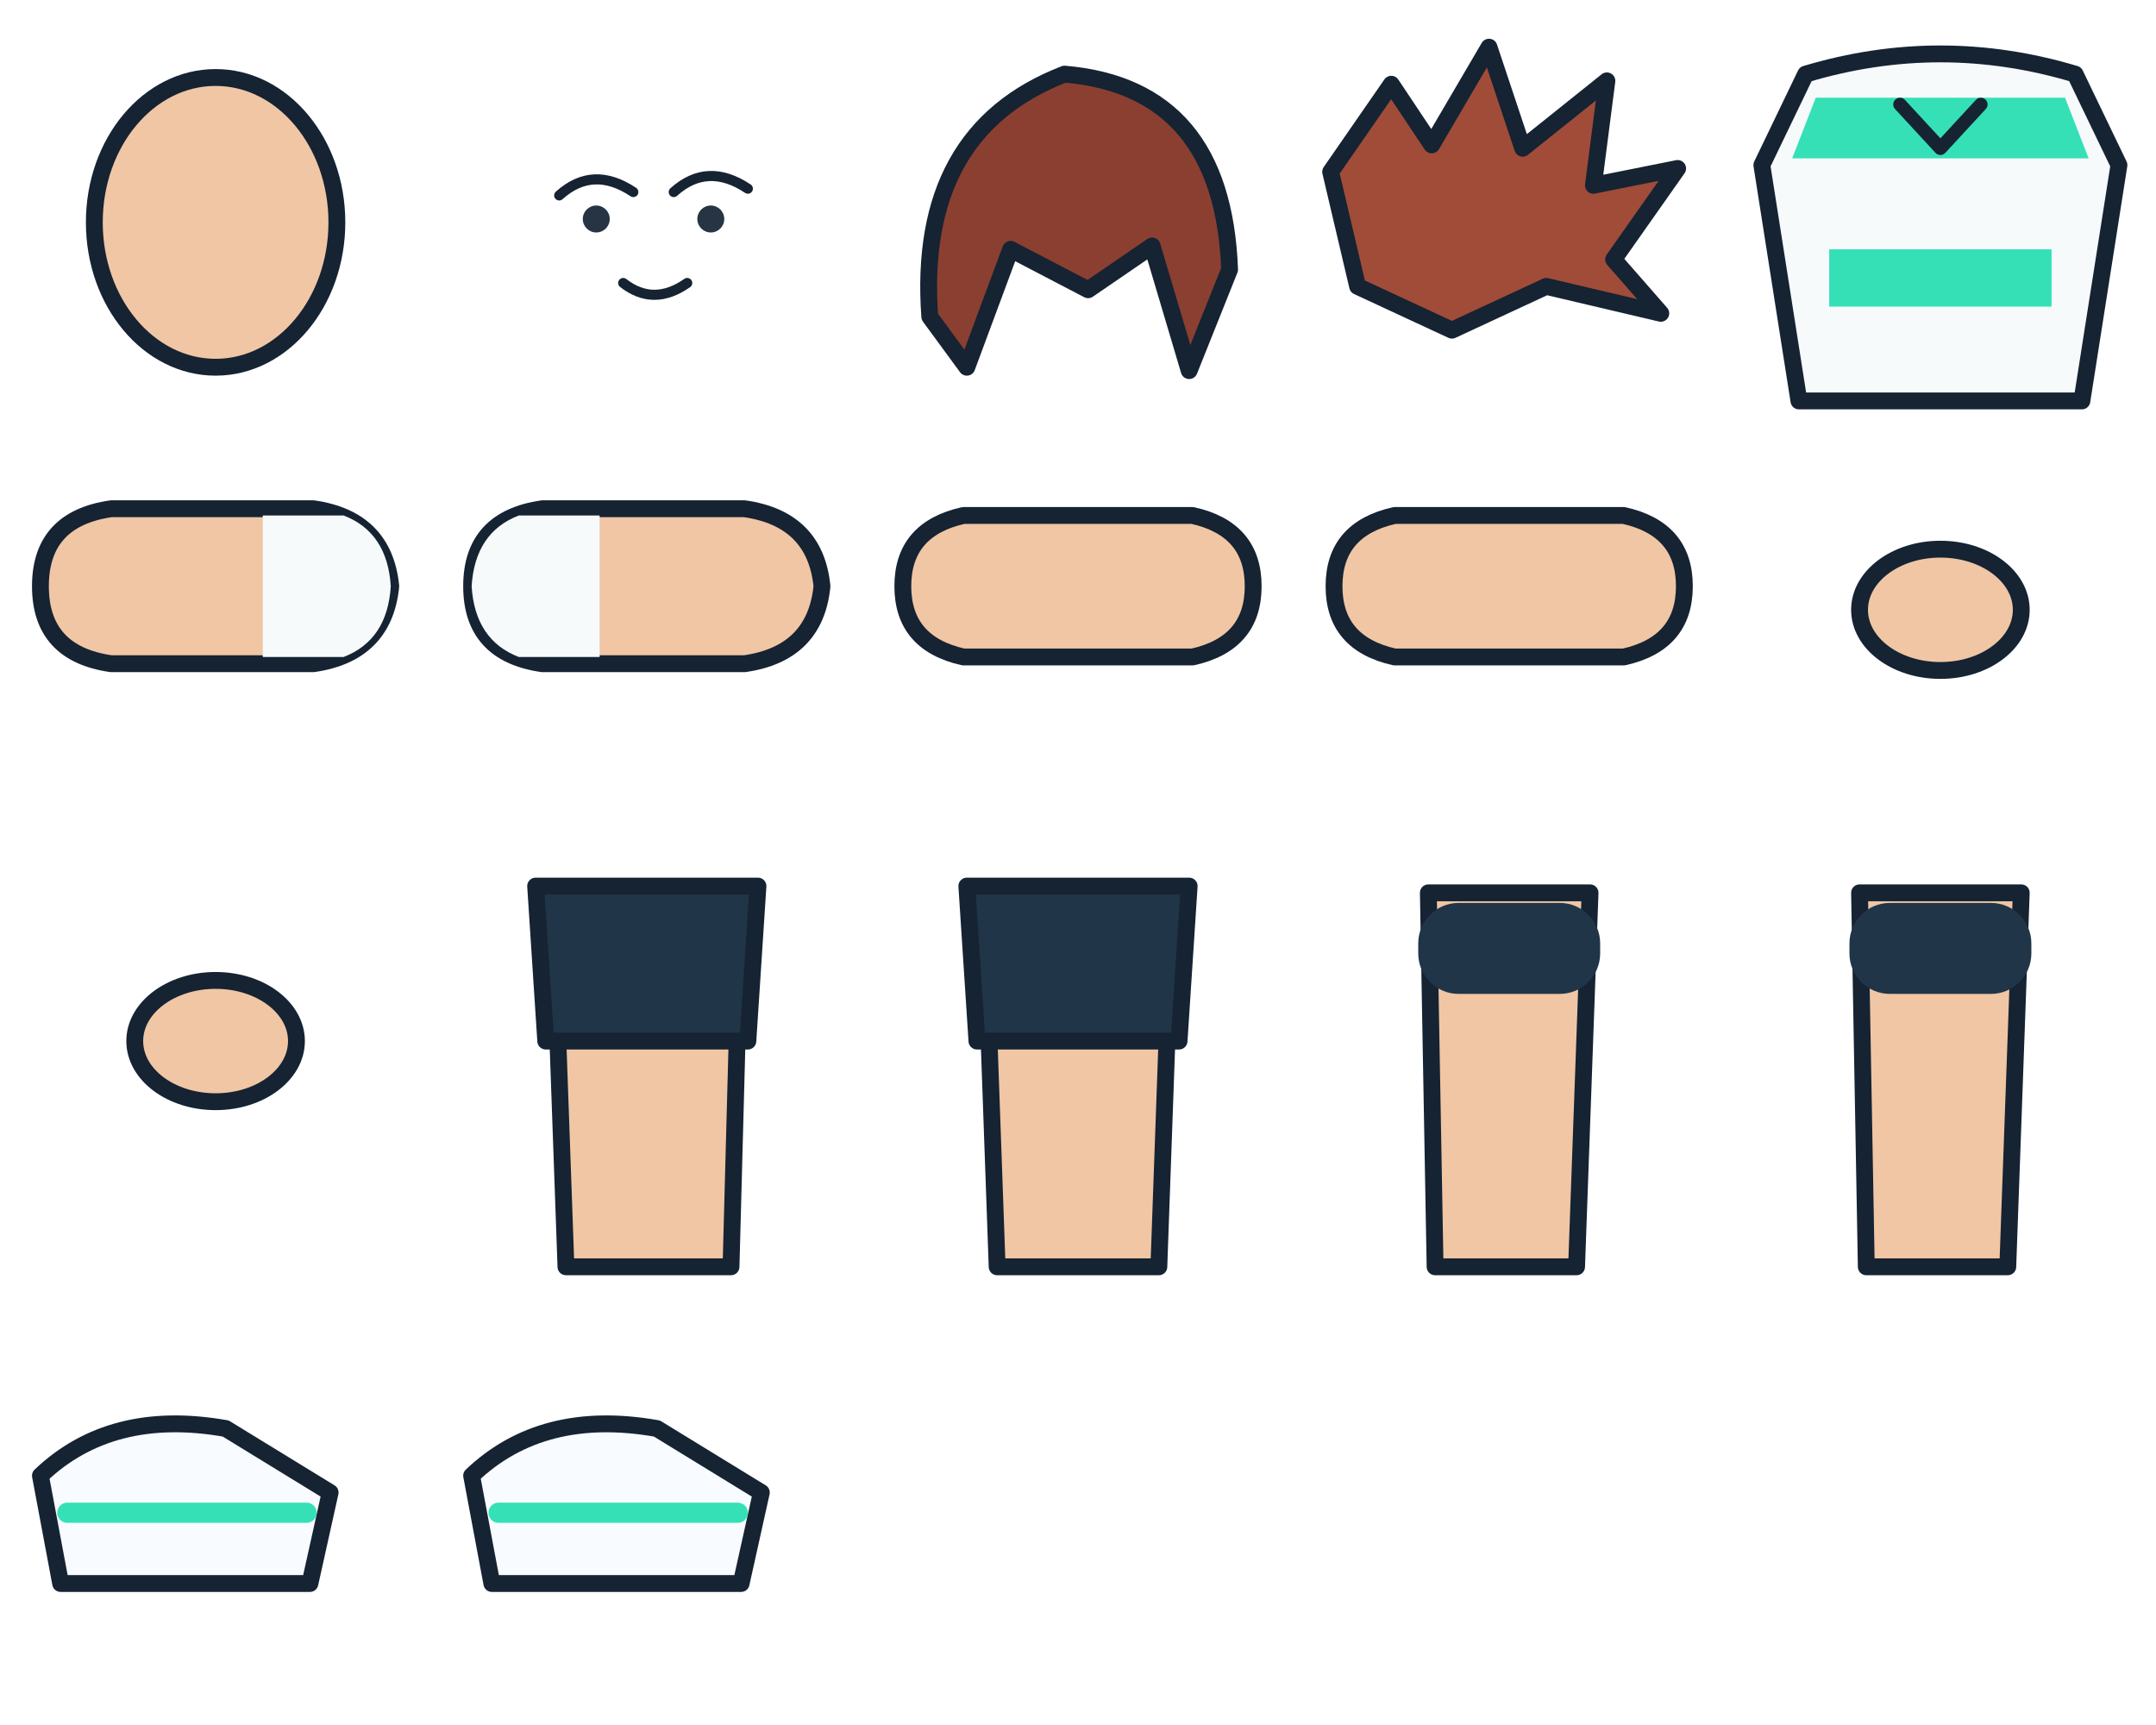
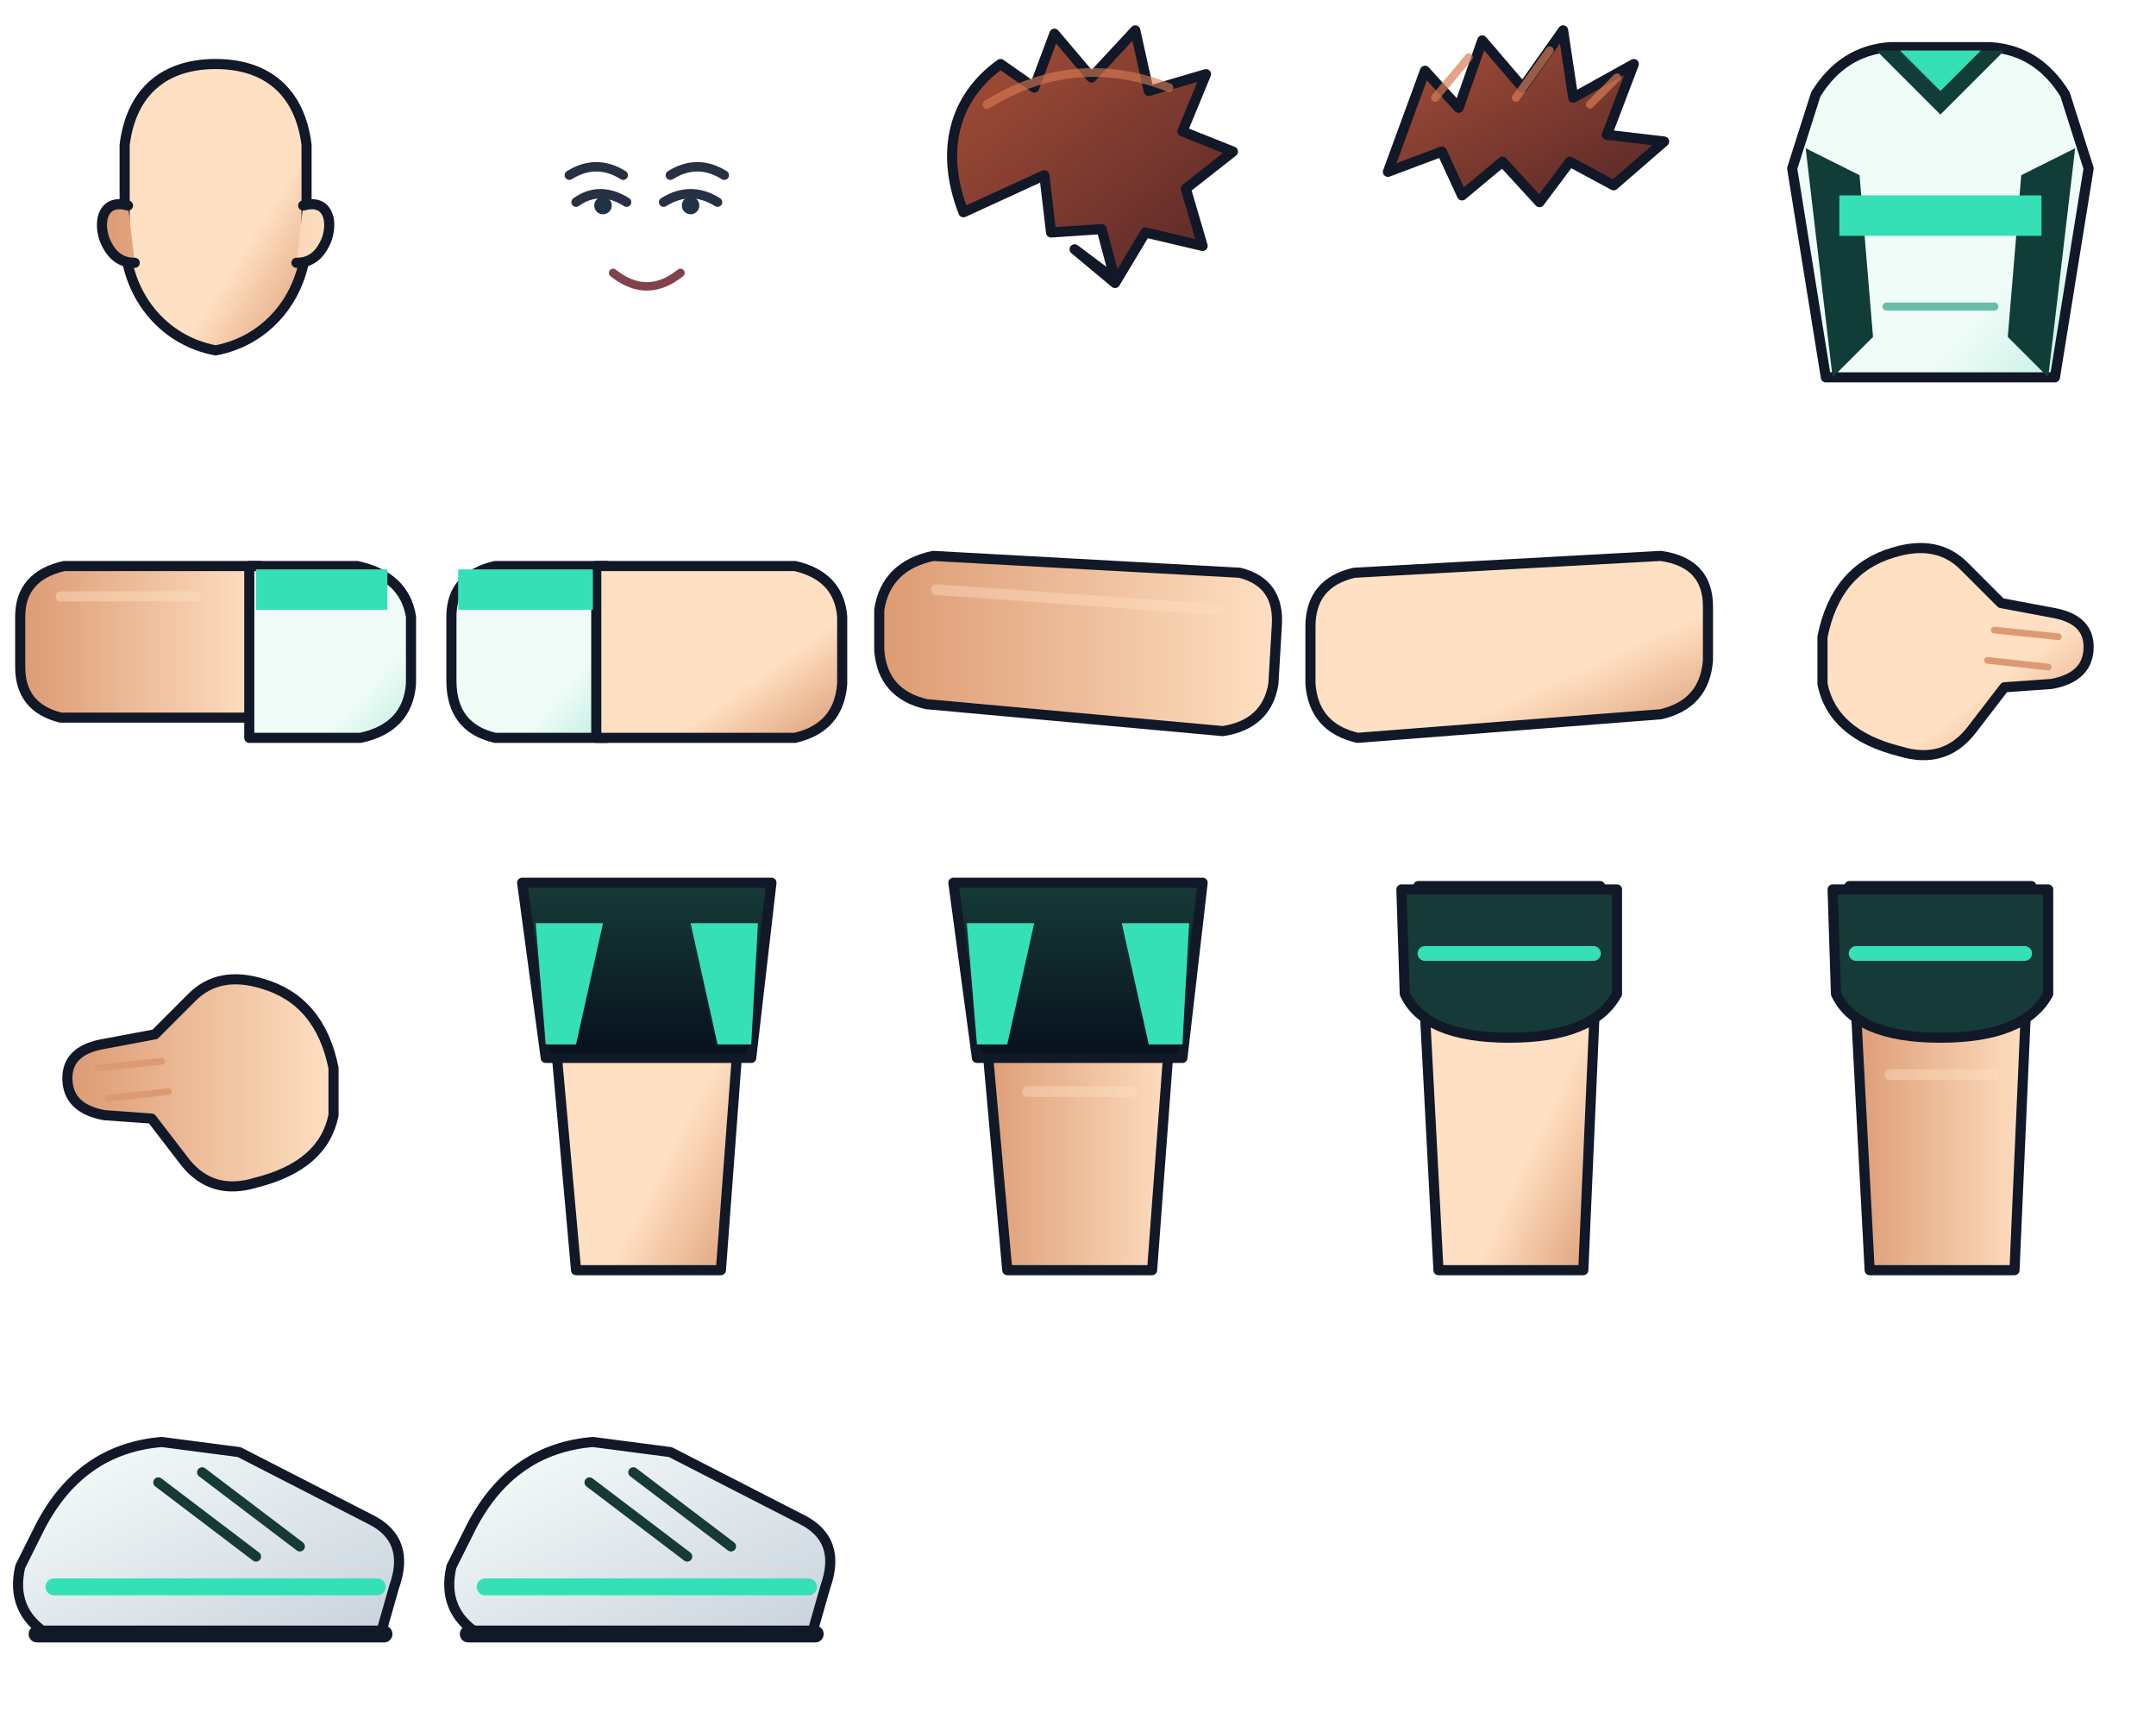
<svg xmlns="http://www.w3.org/2000/svg" width="640" height="512" viewBox="0 0 640 512">
-   <g stroke="#152333" stroke-width="5" stroke-linejoin="round" stroke-linecap="round">
-     <ellipse cx="64" cy="66" rx="36" ry="43" fill="#f0c6a4" />
-     <g transform="translate(128)">
-       <path d="M38 58q10-9 22-1M72 57q10-9 22-1" fill="none" stroke-width="3" />
-       <circle cx="49" cy="65" r="4" fill="#263443" stroke="none" />
-       <circle cx="83" cy="65" r="4" fill="#263443" stroke="none" />
-       <path d="M57 84q9 7 19 0" fill="none" stroke-width="3" />
+   <defs>
+     <linearGradient id="skin" x1="0" y1="0" x2="1" y2="1">
+       <stop offset="0" stop-color="#ffe0c2" />
+       <stop offset=".65" stop-color="#ffe0c2" />
+       <stop offset="1" stop-color="#dc9a73" />
+     </linearGradient>
+     <linearGradient id="skinShade" x1="0" y1="0" x2="1" y2="0">
+       <stop offset="0" stop-color="#dc9a73" />
+       <stop offset="1" stop-color="#ffe0c2" />
+     </linearGradient>
+     <linearGradient id="hair" x1="0" y1="0" x2=".9" y2="1">
+       <stop offset="0" stop-color="#a85037" />
+       <stop offset="1" stop-color="#5a2828" />
+     </linearGradient>
+     <linearGradient id="jersey" x1="0" y1="0" x2="1" y2="1">
+       <stop offset="0" stop-color="#effcf8" />
+       <stop offset=".72" stop-color="#effcf8" />
+       <stop offset="1" stop-color="#bfeee0" />
+     </linearGradient>
+     <linearGradient id="shorts" x1="0" y1="0" x2="0" y2="1">
+       <stop offset="0" stop-color="#163a37" />
+       <stop offset="1" stop-color="#07111d" />
+     </linearGradient>
+     <linearGradient id="shoe" x1="0" y1="0" x2="1" y2="1">
+       <stop offset="0" stop-color="#f8fffd" />
+       <stop offset="1" stop-color="#c9d2dc" />
+     </linearGradient>
+   </defs>
+   <g stroke="#111827" stroke-width="3" stroke-linejoin="round" stroke-linecap="round">
+     <g>
+       <path d="M37 43C39 27 49 19 64 19s25 8 27 24v27c0 17-11 31-27 34-16-3-27-17-27-34Z" fill="url(#skin)" />
+       <path d="M38 61c-7-2-9 4-7 10 2 5 5 7 9 7M90 61c7-2 9 4 7 10-2 5-5 7-9 7" fill="url(#skinShade)" />
    </g>
-     <path d="M276 94q-4-55 40-72 47 4 49 58l-12 30-11-37-19 13-23-12-13 35z" fill="#8b3f31" />
-     <path d="M395 51l18-26 12 18 17-29 10 30 25-20-4 31 25-5-19 27 14 16-34-8-28 13-28-13z" fill="#a04c38" />
-     <path d="M536 22Q576 10 616 22L629 49 618 119H534L523 49Z" fill="#f6fafb" />
-     <path d="M539 29H613L620 47H532Z" fill="#35e0b7" stroke="none" />
-     <path d="M564 31L576 44 588 31" fill="none" stroke="#152333" stroke-width="4" />
-     <path d="M543 74H609V91H543Z" fill="#35e0b7" stroke="none" />
-     <path d="M12 174Q12 154 33 151H93Q114 154 116 174Q114 194 93 197H33Q12 194 12 174Z" fill="#f0c6a4" />
-     <path d="M78 153H102Q115 158 116 174Q115 190 102 195H78Z" fill="#f6fafb" stroke="none" />
-     <path d="M140 174Q140 154 161 151H221Q242 154 244 174Q242 194 221 197H161Q140 194 140 174Z" fill="#f0c6a4" />
-     <path d="M140 174Q141 158 154 153H178V195H154Q141 190 140 174Z" fill="#f6fafb" stroke="none" />
-     <path d="M268 174Q268 157 286 153H354Q372 157 372 174Q372 191 354 195H286Q268 191 268 174Z" fill="#f0c6a4" />
-     <path d="M396 174Q396 157 414 153H482Q500 157 500 174Q500 191 482 195H414Q396 191 396 174Z" fill="#f0c6a4" />
-     <ellipse cx="576" cy="181" rx="24" ry="18" fill="#f0c6a4" />
-     <ellipse cx="64" cy="309" rx="24" ry="18" fill="#f0c6a4" />
-     <path d="M164 264H220L217 376H168Z" fill="#f0c6a4" />
-     <path d="M159 263H225L222 309H162Z" fill="#203548" />
-     <path d="M292 264H348L344 376H296Z" fill="#f0c6a4" />
-     <path d="M287 263H353L350 309H290Z" fill="#203548" />
-     <path d="M424 265H472L468 376H426Z" fill="#f0c6a4" />
-     <rect x="421" y="268" width="54" height="27" rx="12" fill="#203548" stroke="none" />
-     <path d="M552 265H600L596 376H554Z" fill="#f0c6a4" />
-     <rect x="549" y="268" width="54" height="27" rx="12" fill="#203548" stroke="none" />
-     <path d="M12 438Q33 418 67 424L98 443 92 470H18Z" fill="#f8fbff" />
-     <path d="M20 449H91" fill="none" stroke="#35e0b7" stroke-width="6" />
-     <path d="M140 438Q161 418 195 424L226 443 220 470H146Z" fill="#f8fbff" />
-     <path d="M148 449H219" fill="none" stroke="#35e0b7" stroke-width="6" />
+     <g transform="translate(128 0)" fill="none">
+       <path d="M41 52q8-5 16 0M71 52q8-5 16 0" stroke="#283044" stroke-width="2.8" />
+       <path d="M43 60q7-5 15 0M69 60q8-5 16 0" stroke="#283044" stroke-width="2.8" />
+       <circle cx="51" cy="61" r="2.6" fill="#1f3344" stroke="none" />
+       <circle cx="77" cy="61" r="2.6" fill="#1f3344" stroke="none" />
+       <path d="M54 81q10 8 20 0" stroke="#81424b" stroke-width="2.5" />
+     </g>
+     <g transform="translate(256 0)">
+       <path d="M30 63C23 45 27 29 41 19l10 7 6-16 11 13 13-14 4 18 17-5-7 17 15 6-14 11 5 17-17-4-9 15-12-10 12 9-4-15-15 1-2-17Z" fill="url(#hair)" />
+       <path d="M37 31q26-16 54-5" fill="none" stroke="#d97b53" stroke-width="2.6" opacity=".62" />
+     </g>
+     <g transform="translate(384 0)">
+       <path d="M28 51 39 21l10 11 7-20 12 14 12-17 3 20 18-10-8 21 17 2-15 13-13-7-9 12-11-12-12 10-6-13Z" fill="url(#hair)" />
+       <path d="M42 29l10-12M66 29l10-14M88 31l8-8" fill="none" stroke="#d97b53" stroke-width="2.4" opacity=".68" />
+     </g>
+     <g transform="translate(512 0)">
+       <path d="M27 28Q35 15 49 14h30q14 1 22 14l7 22-10 62H30L20 50Z" fill="url(#jersey)" />
+       <path d="M45 15 64 34 83 15" fill="#103d37" stroke="none" />
+       <path d="M52 15 64 27 76 15" fill="#35e0b7" stroke="none" />
+       <path d="M24 44 40 52l4 48-12 12M104 44 88 52l-4 48 12 12" fill="#103d37" stroke="none" />
+       <path d="M34 58h60v12H34Z" fill="#35e0b7" stroke="none" />
+       <path d="M48 91h32" stroke="#68bda9" stroke-width="2.4" />
+     </g>
+     <g transform="translate(0 128)">
+       <path d="M6 55q0-12 13-15h58v45H18Q6 82 6 70Z" fill="url(#skinShade)" />
+       <path d="M74 40h32q14 3 16 15v20q-1 13-15 16H74Z" fill="url(#jersey)" />
+       <path d="M76 41h39v12H76" fill="#35e0b7" stroke="none" />
+       <path d="M18 49h40" stroke="#ffe0c2" stroke-width="3" opacity=".45" />
+     </g>
+     <g transform="translate(128 128)">
+       <path d="M6 55q0-12 13-15h33v51H19Q6 88 6 74Z" fill="url(#jersey)" />
+       <path d="M49 40h59q13 3 14 15v20q-1 13-14 16H49Z" fill="url(#skin)" />
+       <path d="M8 41h40v12H8" fill="#35e0b7" stroke="none" />
+       <path d="M69 49h39" stroke="#ffe0c2" stroke-width="3" opacity=".45" />
+     </g>
+     <g transform="translate(256 128)">
+       <path d="M5 53q2-13 16-16l91 5q12 3 11 16l-1 17q-2 12-15 14l-88-8Q6 78 5 65Z" fill="url(#skinShade)" />
+       <path d="M22 47 106 53" stroke="#ffe0c2" stroke-width="3.2" opacity=".42" />
+     </g>
+     <g transform="translate(384 128)">
+       <path d="M5 58q0-13 13-16l91-5q14 2 14 15v16q-1 13-14 16l-90 7Q6 88 5 75Z" fill="url(#skin)" />
+       <path d="m22 49 83-5" stroke="#ffe0c2" stroke-width="3.2" opacity=".42" />
+     </g>
+     <g transform="translate(512 128)">
+       <path d="M29 61q4-20 21-25 13-4 21 4l11 11 16 3q10 2 10 10 0 9-11 11l-14 1-10 13q-8 10-21 6-20-5-23-20Z" fill="url(#skin)" />
+       <path d="M80 59l19 2M78 68l18 2" stroke="#dc9a73" stroke-width="2" />
+     </g>
+     <g transform="translate(0 256)">
+       <path d="M99 61q-4-20-21-25-13-4-21 4L46 51l-16 3q-10 2-10 10 0 9 11 11l14 1 10 13q8 10 21 6 20-5 23-20Z" fill="url(#skinShade)" />
+       <path d="M48 59l-19 2M50 68l-18 2" stroke="#dc9a73" stroke-width="2" />
+     </g>
+     <g transform="translate(128 256)">
+       <path d="M34 7h60l-3 47-5 67H43l-6-67Z" fill="url(#skin)" />
+       <path d="M27 6h74l-6 52H34Z" fill="url(#shorts)" />
+       <path d="M31 18h20L43 54H34ZM97 18H77l8 36h10Z" fill="#35e0b7" stroke="none" />
+       <path d="M49 68h31" stroke="#ffe0c2" stroke-width="3.2" opacity=".4" />
+     </g>
+     <g transform="translate(256 256)">
+       <path d="M34 7h60l-3 47-5 67H43l-6-67Z" fill="url(#skinShade)" />
+       <path d="M27 6h74l-6 52H34Z" fill="url(#shorts)" />
+       <path d="M31 18h20L43 54H34ZM97 18H77l8 36h10Z" fill="#35e0b7" stroke="none" />
+       <path d="M49 68h31" stroke="#ffe0c2" stroke-width="3.2" opacity=".4" />
+     </g>
+     <g transform="translate(384 256)">
+       <path d="M37 7h54l-5 114H43Z" fill="url(#skin)" />
+       <path d="M32 8h64v31q-7 13-32 13T33 39Z" fill="#163a37" />
+       <path d="M39 27h50" stroke="#35e0b7" stroke-width="4.4" />
+       <path d="M49 63h31" stroke="#ffe0c2" stroke-width="3.2" opacity=".4" />
+     </g>
+     <g transform="translate(512 256)">
+       <path d="M37 7h54l-5 114H43Z" fill="url(#skinShade)" />
+       <path d="M32 8h64v31q-7 13-32 13T33 39Z" fill="#163a37" />
+       <path d="M39 27h50" stroke="#35e0b7" stroke-width="4.4" />
+       <path d="M49 63h31" stroke="#ffe0c2" stroke-width="3.2" opacity=".4" />
+     </g>
+     <g transform="translate(0 384)">
+       <path d="M12 69q12-23 36-25l23 3 39 20q12 6 7 20l-4 14H14Q3 94 6 81Z" fill="url(#shoe)" />
+       <path d="M16 87h96" stroke="#35e0b7" stroke-width="5" />
+       <path d="m47 56 29 22M60 53 89 75" stroke="#163a37" stroke-width="3" />
+       <path d="M11 101h103" stroke="#111827" stroke-width="5" />
+     </g>
+     <g transform="translate(128 384)">
+       <path d="M12 69q12-23 36-25l23 3 39 20q12 6 7 20l-4 14H14Q3 94 6 81Z" fill="url(#shoe)" />
+       <path d="M16 87h96" stroke="#35e0b7" stroke-width="5" />
+       <path d="m47 56 29 22M60 53 89 75" stroke="#163a37" stroke-width="3" />
+       <path d="M11 101h103" stroke="#111827" stroke-width="5" />
+     </g>
  </g>
</svg>
